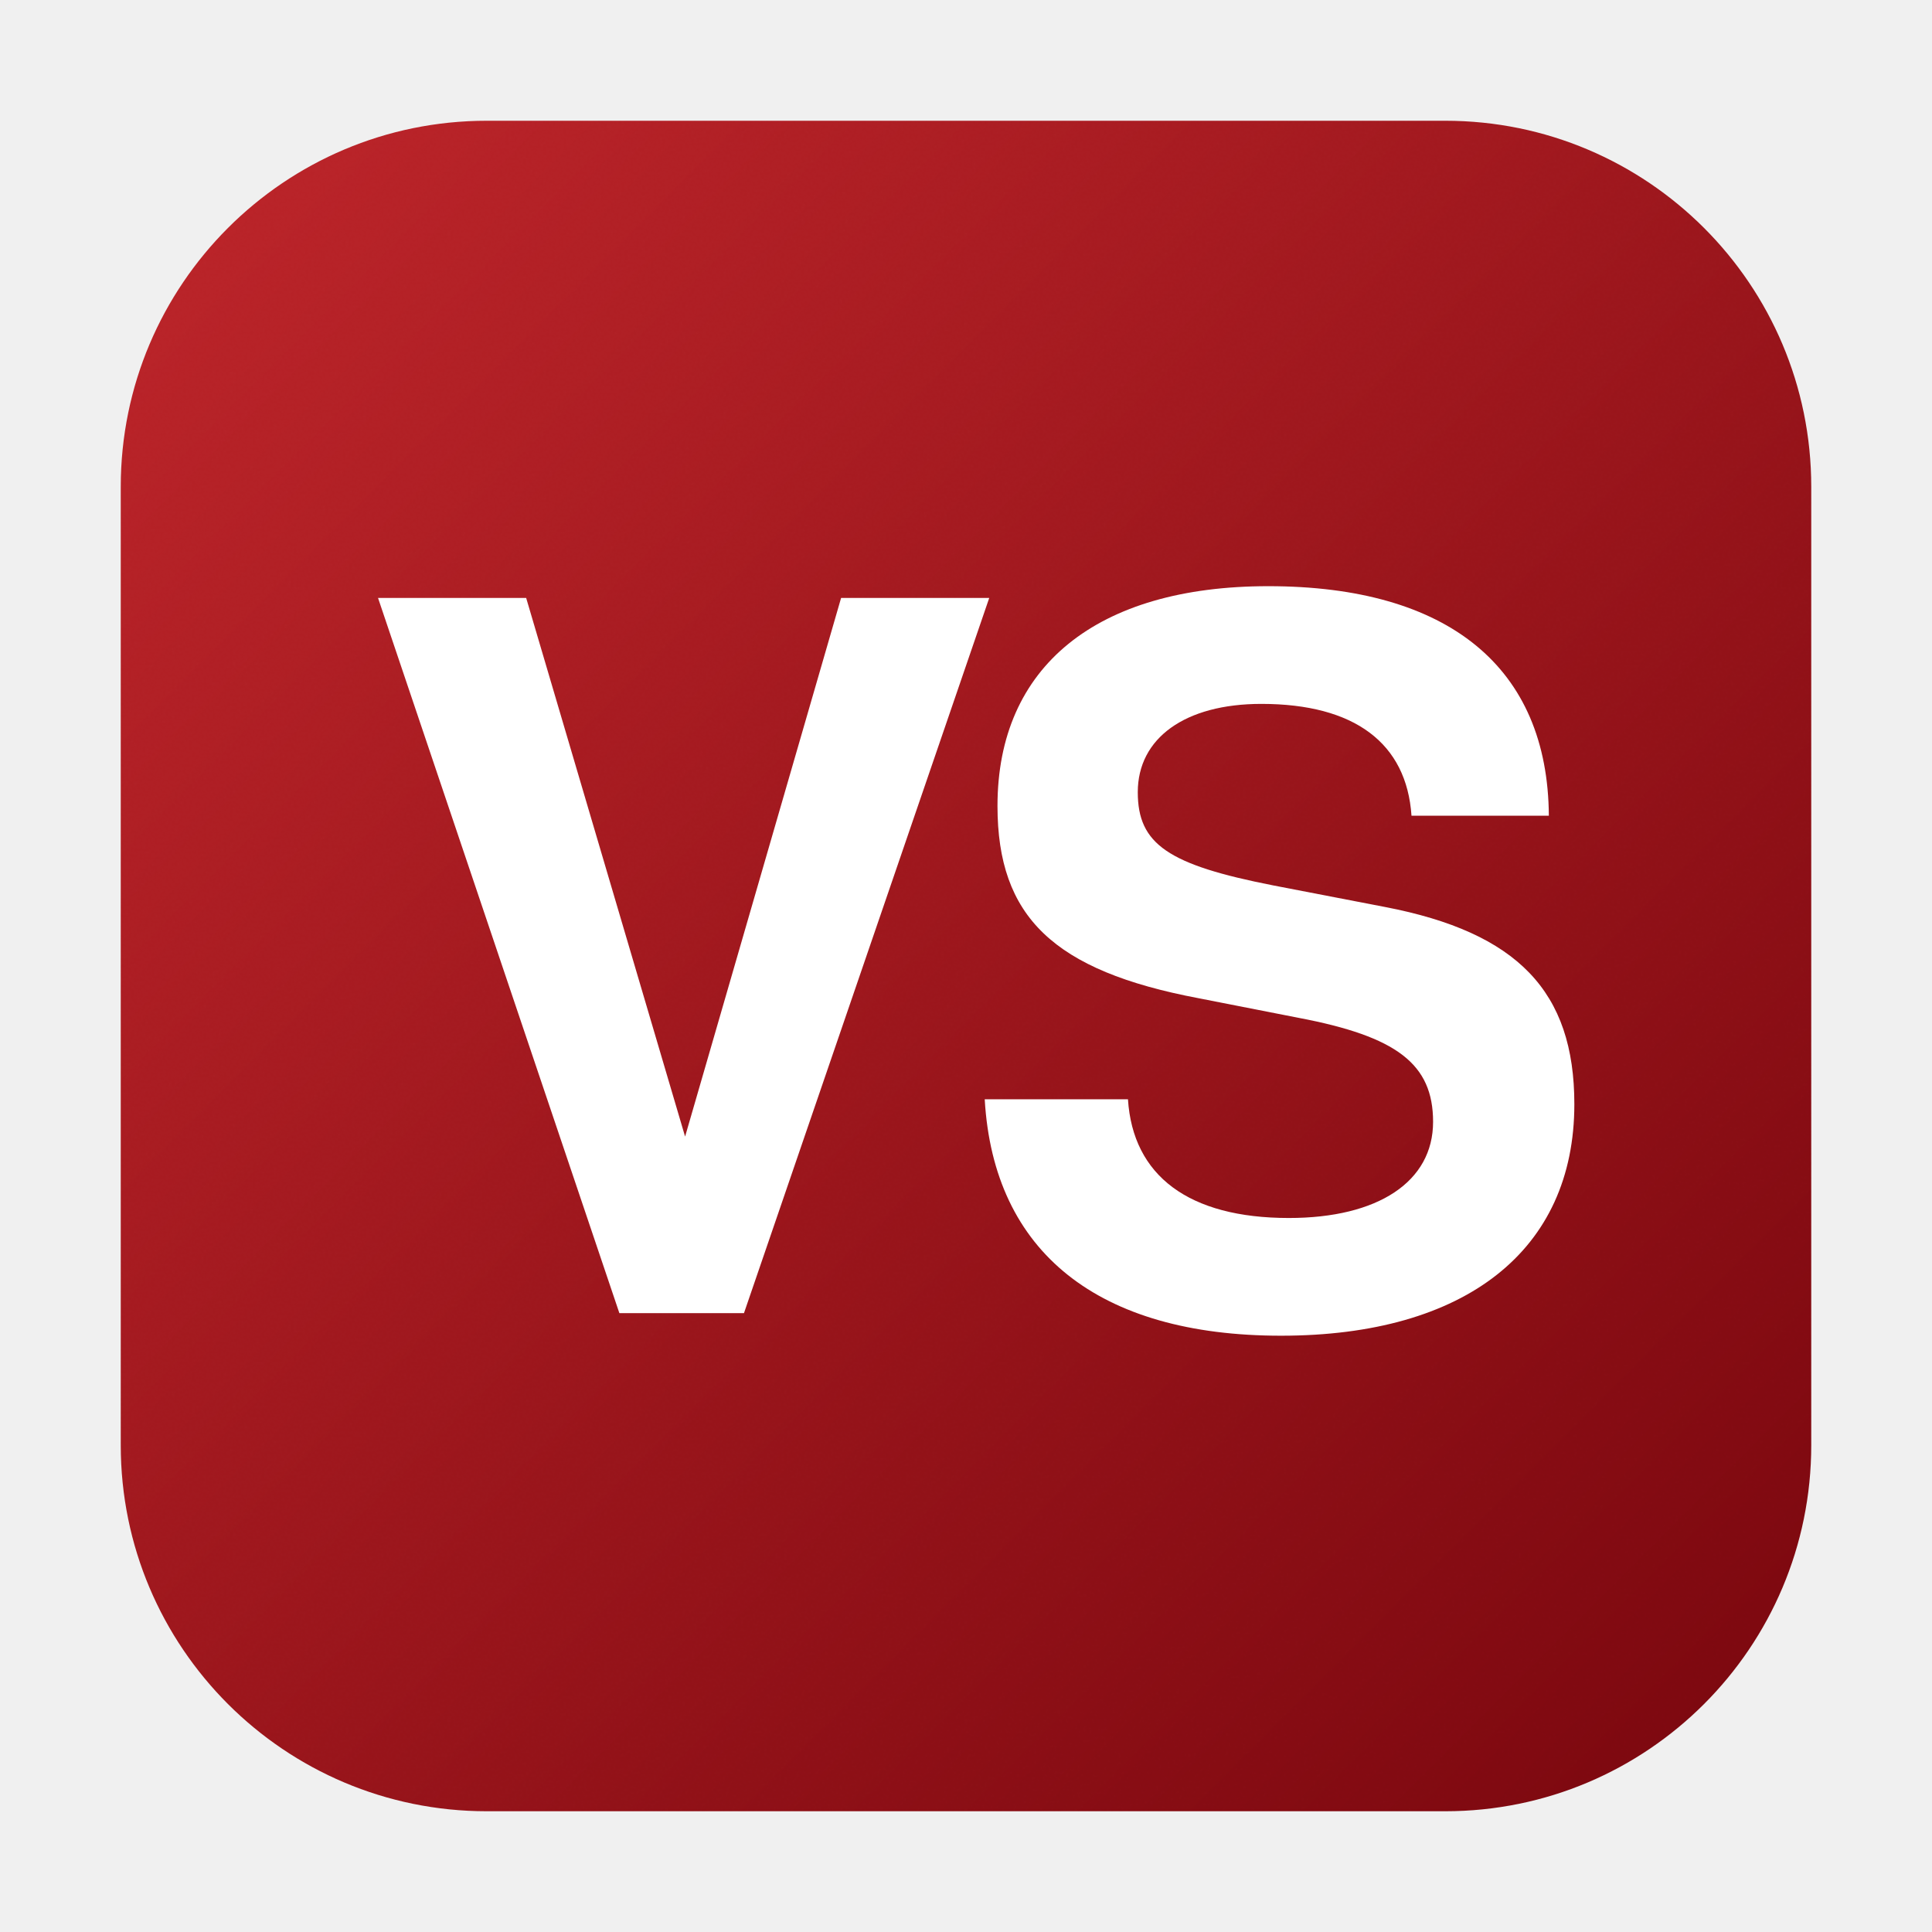
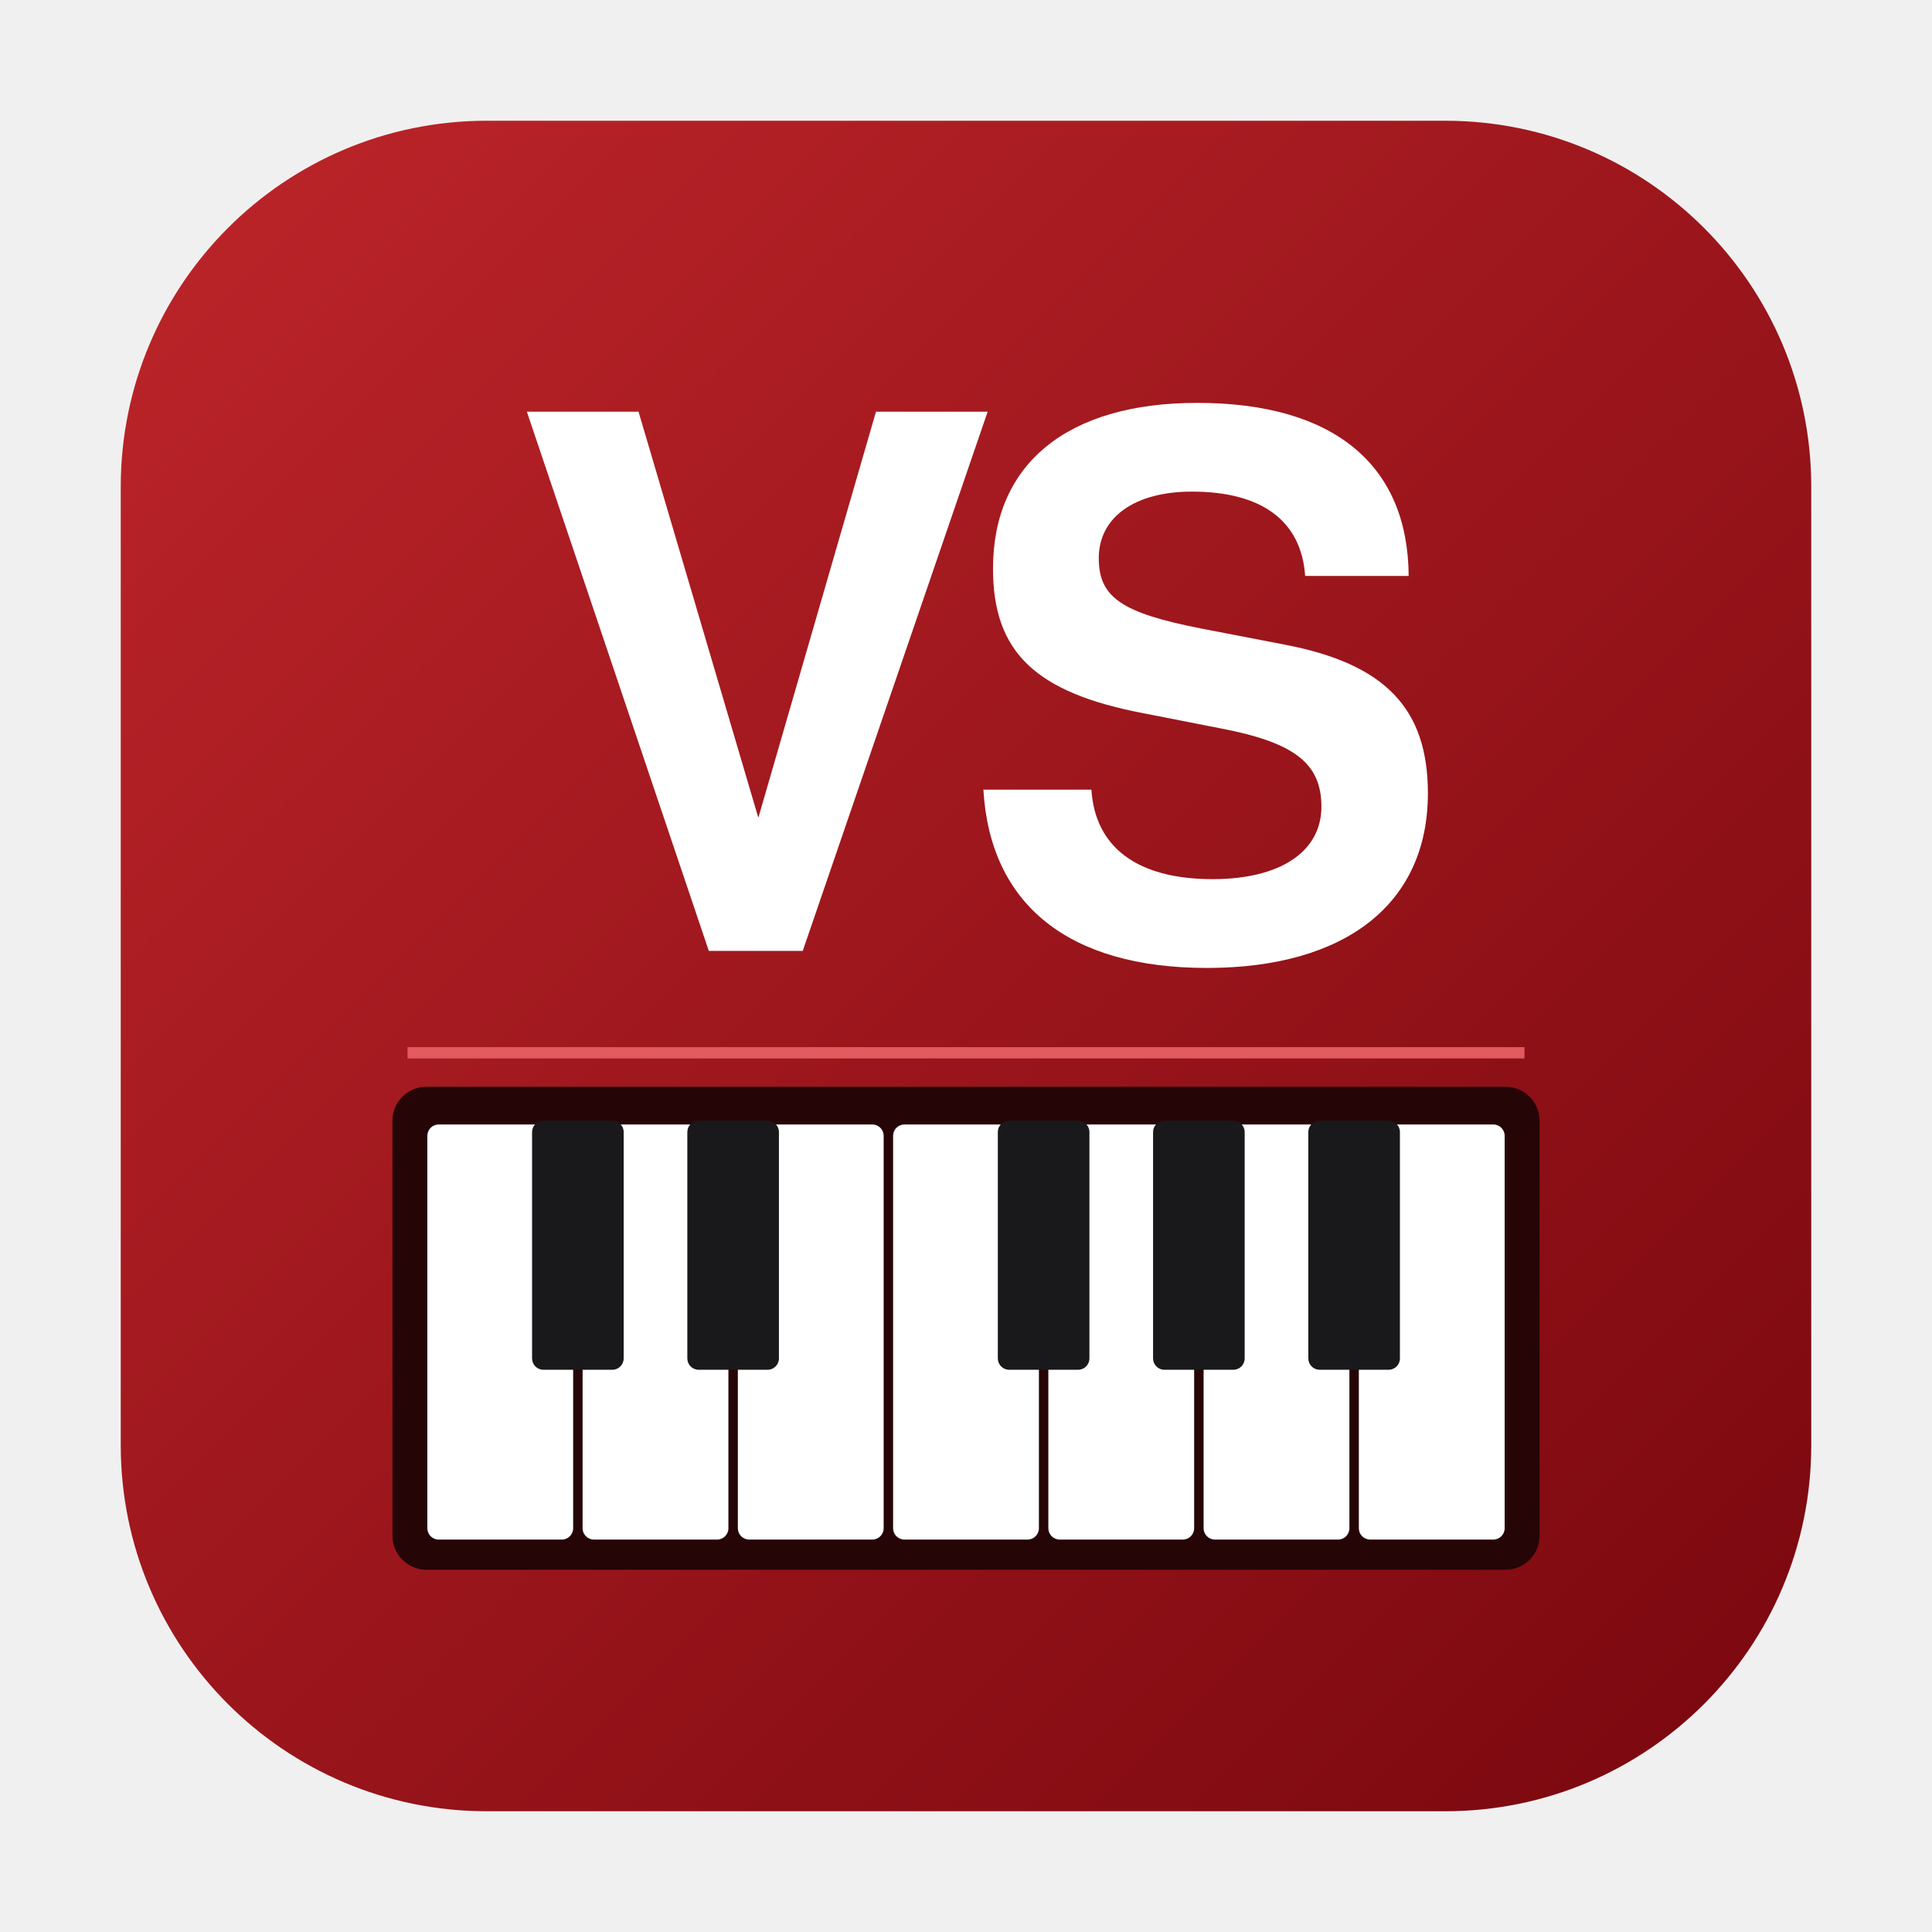
- <svg xmlns="http://www.w3.org/2000/svg" width="1024" height="1024" viewBox="0 0 1024 1024">
+ <svg xmlns="http://www.w3.org/2000/svg" width="512" height="512" viewBox="0 0 512 512">
  <defs>
-     <linearGradient id="panel" x1="0" y1="0" x2="1" y2="1">
-       <stop offset="0" stop-color="#bd252a" />
+     <linearGradient id="red" x1="0" y1="0" x2="1" y2="1">
+       <stop stop-color="#bd252a" />
      <stop offset="1" stop-color="#79070e" />
    </linearGradient>
-     <filter id="grain" x="0" y="0" width="100%" height="100%">
-       <feTurbulence type="fractalNoise" baseFrequency="0.65" numOctaves="3" seed="42" stitchTiles="stitch" />
-       <feColorMatrix type="saturate" values="0" />
-     </filter>
-     <clipPath id="shape">
-       <rect x="64" y="64" width="896" height="896" rx="194" />
-     </clipPath>
+     <linearGradient id="ivory" x2="0" y2="1">
+       <stop stop-color="#fff" />
+       <stop offset="1" stop-color="#e5e5e5" />
+     </linearGradient>
+     <linearGradient id="black" x2="0" y2="1">
+       <stop stop-color="#303033" />
+       <stop offset="1" stop-color="#080809" />
+     </linearGradient>
  </defs>
-   <g clip-path="url(#shape)">
-     <rect x="64" y="64" width="896" height="896" fill="url(#panel)" />
-     <rect x="64" y="64" width="896" height="896" filter="url(#grain)" opacity="0.075" style="mix-blend-mode:soft-light" />
-   </g>
-   <text x="520" y="696" text-anchor="middle" font-family="Helvetica Neue, Helvetica, Arial, sans-serif" font-size="520" font-weight="700" letter-spacing="-18" fill="#ffffff">VS</text>
+   <rect x="32" y="32" width="448" height="448" rx="97" fill="url(#red)" />
+   <text x="260" y="252" text-anchor="middle" font-family="Helvetica Neue, Helvetica, Arial, sans-serif" font-size="196" font-weight="700" letter-spacing="-7" fill="#fff">VS</text>
+   <path d="M 108 279 H 404" stroke="#e05a5e" stroke-width="3" />
+   <rect x="104" y="288" width="304" height="128" rx="9" fill="#260507" />
+   <rect x="113.25" y="298" width="38.643" height="110" rx="3" fill="#ffffff" />
+   <rect x="154.393" y="298" width="38.643" height="110" rx="3" fill="#ffffff" />
+   <rect x="195.536" y="298" width="38.643" height="110" rx="3" fill="#ffffff" />
+   <rect x="236.679" y="298" width="38.643" height="110" rx="3" fill="#ffffff" />
+   <rect x="277.821" y="298" width="38.643" height="110" rx="3" fill="#ffffff" />
+   <rect x="318.964" y="298" width="38.643" height="110" rx="3" fill="#ffffff" />
+   <rect x="360.107" y="298" width="38.643" height="110" rx="3" fill="#ffffff" />
+   <rect x="141.006" y="297" width="24.274" height="66.0" rx="3" fill="#19191b" />
+   <rect x="182.149" y="297" width="24.274" height="66.0" rx="3" fill="#19191b" />
+   <rect x="264.434" y="297" width="24.274" height="66.0" rx="3" fill="#19191b" />
+   <rect x="305.577" y="297" width="24.274" height="66.0" rx="3" fill="#19191b" />
+   <rect x="346.72" y="297" width="24.274" height="66.0" rx="3" fill="#19191b" />
</svg>
